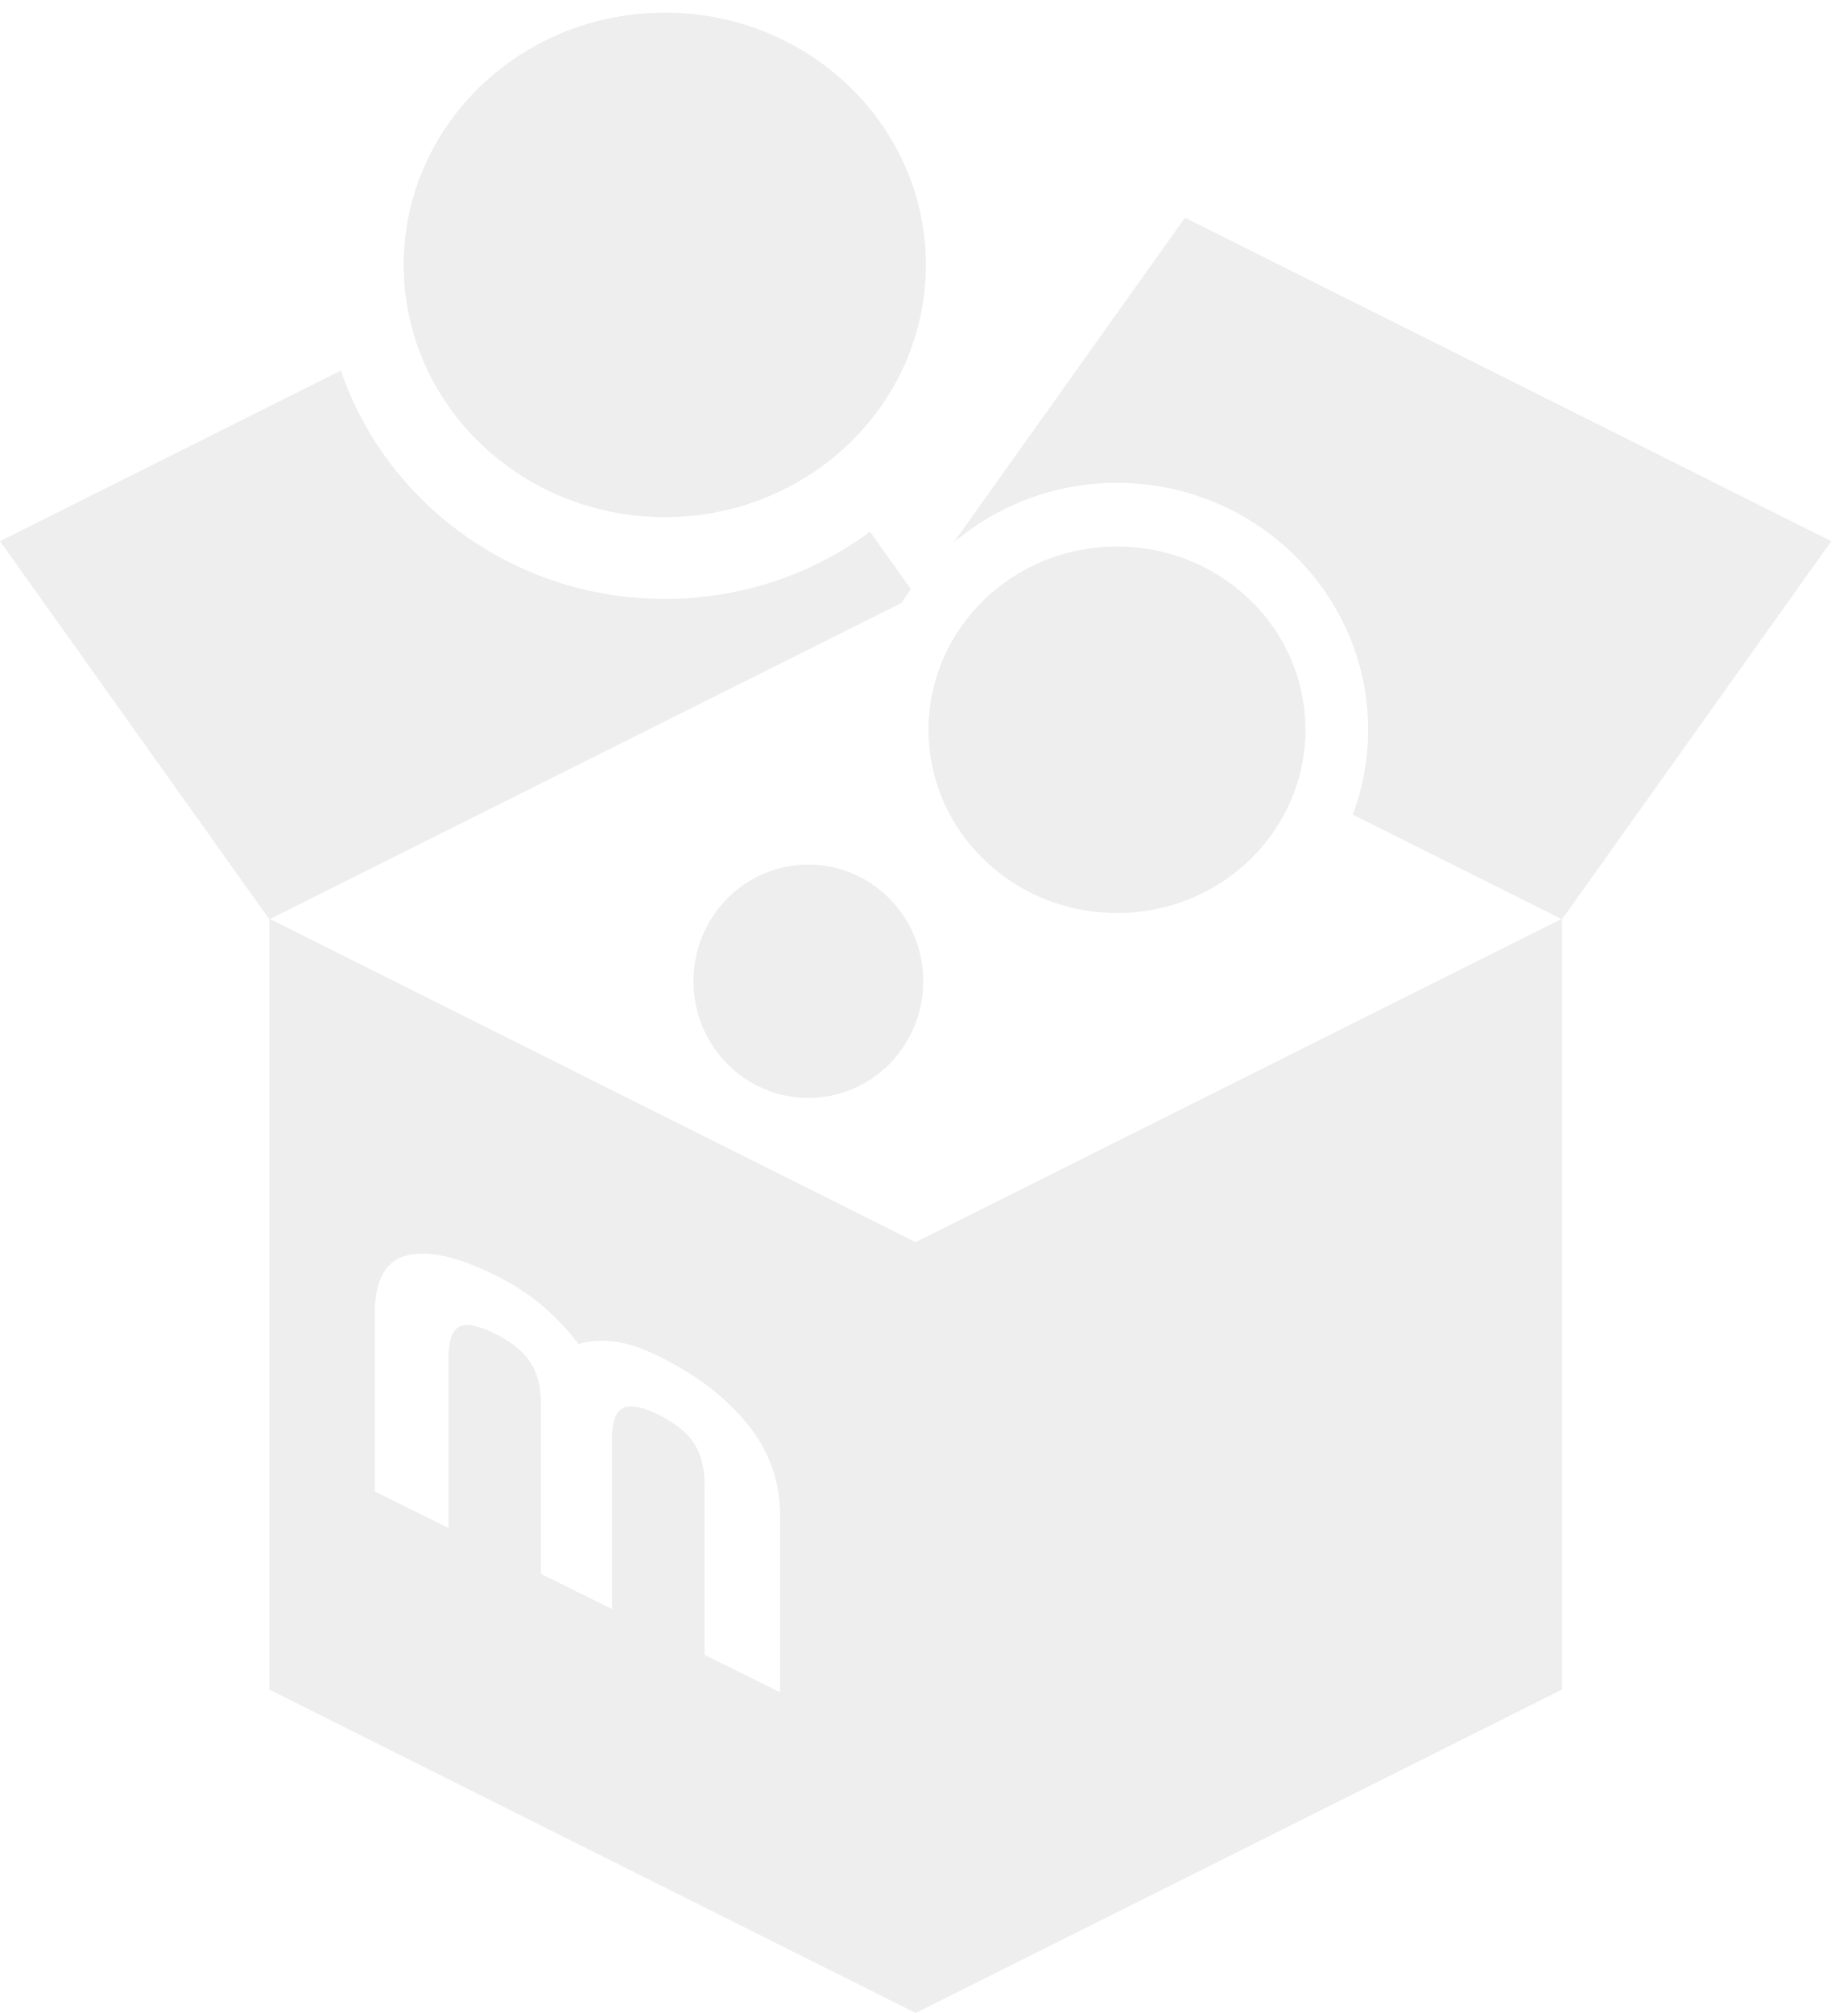
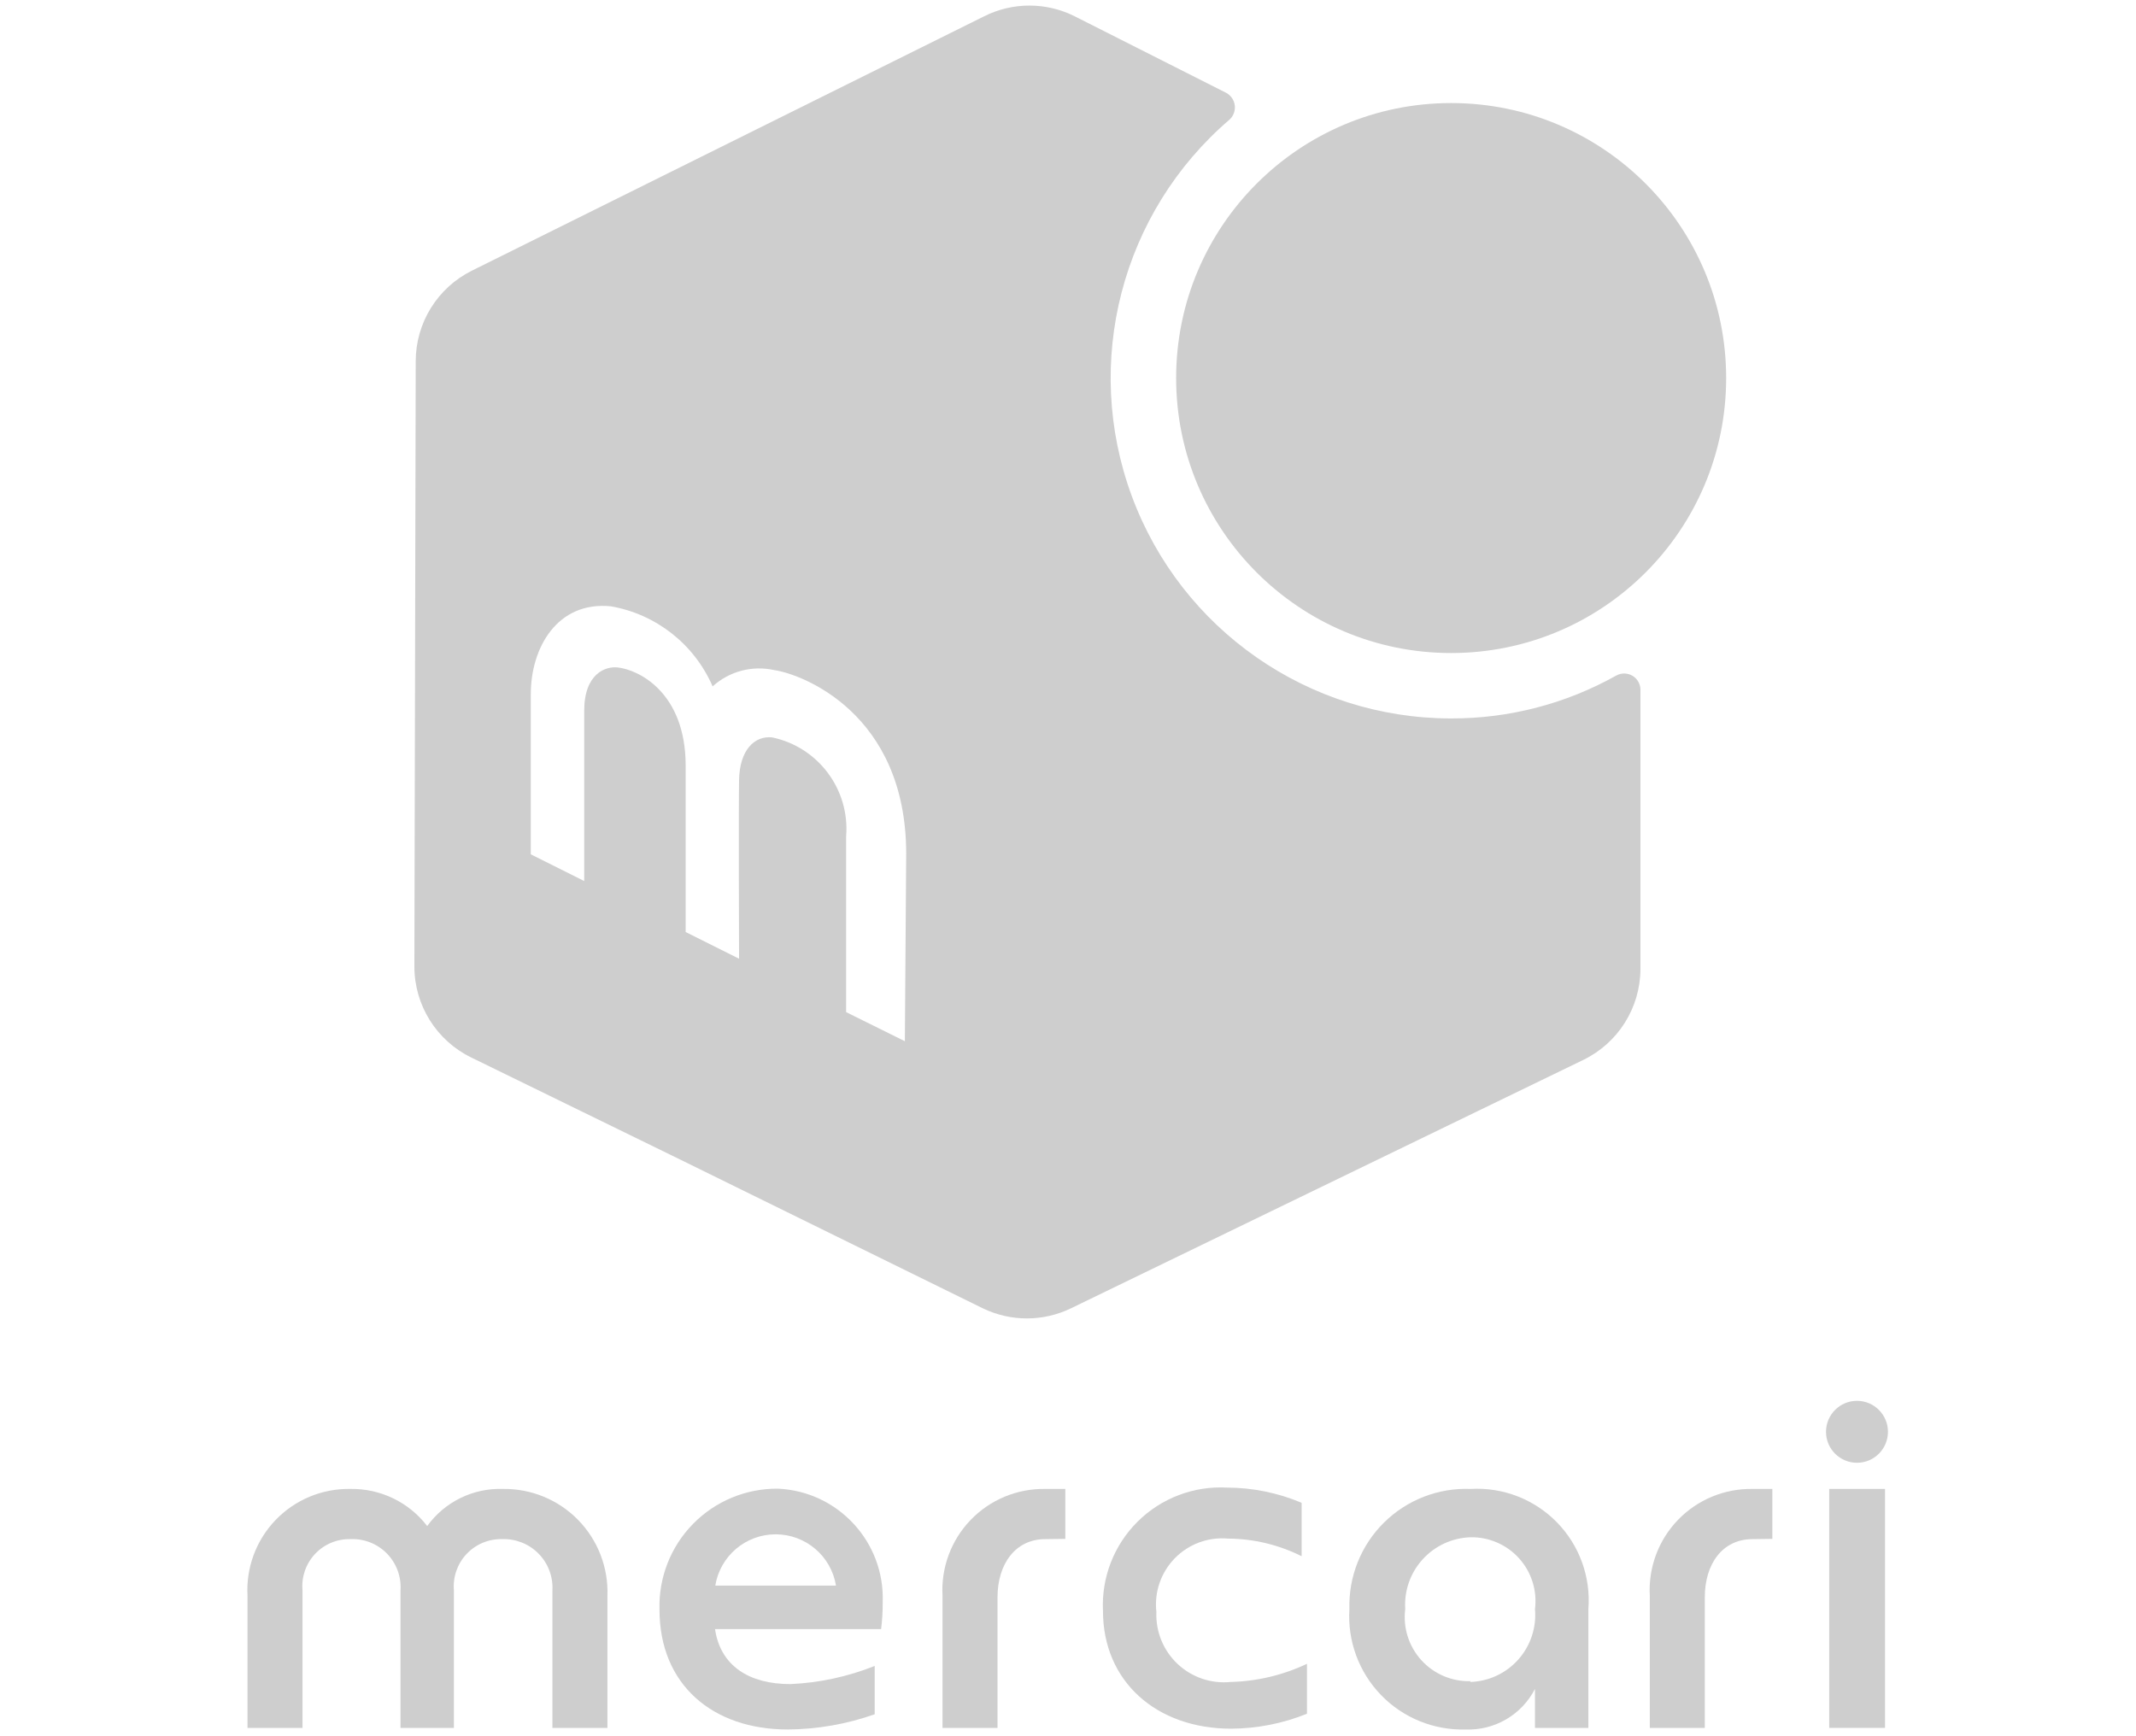
- <svg xmlns="http://www.w3.org/2000/svg" width="78px" height="85px" viewBox="0 0 78 85" version="1.1">
-   <defs />
-   <g id="Page-1" stroke="none" stroke-width="1" fill="none" fill-rule="evenodd">
-     <g id="ボツかもparts" transform="translate(-1353, -319)" fill="#EEEEEE">
-       <g id="Group-+-出品中の商品がありません-+-メルカリでは3分で簡単に出品できます。" transform="translate(1267, 319)">
-         <g id="logo-gray-icon" transform="translate(86, 0)">
-           <path d="M29.28,41.433 C29.28,38.711 31.451,36.505 34.131,36.505 C36.811,36.505 38.983,38.711 38.983,41.433 C38.983,44.156 36.811,46.361 34.131,46.361 C31.451,46.361 29.28,44.156 29.28,41.433" id="Fill-1" />
-           <path d="M32.934,71.456 L29.751,69.879 L29.751,62.722 C29.751,61.993 29.602,61.4 29.306,60.944 C29.01,60.487 28.51,60.085 27.808,59.737 C27.153,59.413 26.669,59.312 26.357,59.435 C26.044,59.557 25.873,59.936 25.841,60.571 L25.841,67.943 L22.845,66.458 L22.845,59.3 C22.845,58.571 22.693,57.976 22.389,57.516 C22.085,57.056 21.581,56.653 20.879,56.305 C20.176,55.957 19.677,55.864 19.381,56.026 C19.084,56.188 18.936,56.634 18.936,57.363 L18.936,64.521 L15.823,62.978 L15.823,55.488 C15.823,54.061 16.276,53.235 17.183,53.011 C18.089,52.786 19.331,53.065 20.91,53.846 C21.691,54.234 22.37,54.678 22.948,55.178 C23.527,55.678 24.019,56.204 24.425,56.754 C24.832,56.622 25.316,56.585 25.879,56.642 C26.441,56.698 27.098,56.913 27.847,57.284 C29.41,58.059 30.649,59.009 31.563,60.136 C32.477,61.263 32.934,62.539 32.934,63.966 L32.934,71.456 Z M50.034,9.193 L40.274,22.899 C42.129,21.337 44.535,20.389 47.163,20.389 C53.01,20.389 57.767,25.066 57.767,30.815 C57.767,32.073 57.539,33.281 57.122,34.399 L65.927,38.806 L38.663,52.451 L11.399,38.806 L38.07,25.458 C38.192,25.258 38.322,25.064 38.458,24.873 L36.734,22.453 C34.321,24.233 31.32,25.29 28.071,25.29 C21.713,25.29 16.306,21.244 14.392,15.649 L0,22.851 L11.372,38.82 L11.372,71.343 L38.663,85 L65.954,71.343 L65.954,38.82 L77.326,22.851 L50.034,9.193 Z" id="Fill-3" />
-           <path d="M17.046,11.184 C17.046,5.301 21.983,0.532 28.071,0.532 C34.159,0.532 39.094,5.301 39.094,11.184 C39.094,17.069 34.159,21.837 28.071,21.837 C21.983,21.837 17.046,17.069 17.046,11.184" id="Fill-6" />
-           <path d="M39.204,30.815 C39.204,26.54 42.766,23.075 47.163,23.075 C51.56,23.075 55.123,26.54 55.123,30.815 C55.123,35.089 51.56,38.555 47.163,38.555 C42.766,38.555 39.204,35.089 39.204,30.815" id="Fill-8" />
-         </g>
-       </g>
+ <svg xmlns="http://www.w3.org/2000/svg" viewBox="0 0 80 65">
+   <defs>
+     <style>.cls-1{fill:#cecece;}.cls-2{fill:none;}</style>
+   </defs>
+   <g id="レイヤー_2" data-name="レイヤー 2">
+     <g id="Contents">
+       <rect class="cls-1" x="68.51" y="55.77" width="2.09" height="8.95" />
+       <path class="cls-1" d="M46.09,63a2.53,2.53,0,0,1-2.78-2.62A2.48,2.48,0,0,1,46,57.63a6.23,6.23,0,0,1,2.75.66v-2a7.21,7.21,0,0,0-2.79-.57,4.41,4.41,0,0,0-4.65,4.62c0,2.64,2,4.41,4.8,4.41a7.68,7.68,0,0,0,2.84-.56V62.32A7.1,7.1,0,0,1,46.09,63Z" />
+       <path class="cls-1" d="M18.84,55.77A3.36,3.36,0,0,0,16,57.16a3.55,3.55,0,0,0-2.88-1.39,3.79,3.79,0,0,0-3.85,4v4.95h2.06V59.57a1.76,1.76,0,0,1,1.79-1.92A1.8,1.8,0,0,1,15,59.57v5.15h2V59.57a1.77,1.77,0,0,1,1.81-1.92,1.82,1.82,0,0,1,1.88,1.92v5.15h2.06V59.77A3.86,3.86,0,0,0,18.84,55.77Z" />
+       <circle class="cls-1" cx="69.55" cy="53.63" r="1.16" />
+       <path class="cls-1" d="M55.08,55.77a4.37,4.37,0,0,0-4.54,4.5,4.24,4.24,0,0,0,4.35,4.51,2.8,2.8,0,0,0,2.6-1.52v1.46h2V60.27A4.18,4.18,0,0,0,55.08,55.77Zm0,7.2a2.4,2.4,0,0,1-2.45-2.7,2.53,2.53,0,0,1,2.45-2.69,2.39,2.39,0,0,1,2.41,2.69A2.51,2.51,0,0,1,55.06,63Z" />
+       <path class="cls-1" d="M39.15,57.65c-1.12,0-1.79.93-1.79,2.18v4.89H35.3V59.77a3.79,3.79,0,0,1,3.85-4h.75v1.87Z" />
+       <path class="cls-1" d="M65.64,57.65c-1.13,0-1.79.93-1.79,2.18v4.89H61.79V59.77a3.79,3.79,0,0,1,3.85-4h.74v1.87Z" />
+       <path class="cls-1" d="M29.14,55.76a4.4,4.4,0,0,0-4.44,4.53c0,2.82,2,4.49,4.8,4.49a10,10,0,0,0,3.26-.57V62.4a9.67,9.67,0,0,1-3.16.68c-1.55,0-2.62-.69-2.82-2.06H33a7.56,7.56,0,0,0,.06-1A4.11,4.11,0,0,0,29.14,55.76Zm-2.35,3.63a2.29,2.29,0,0,1,4.52,0Z" />
+       <circle class="cls-1" cx="54.35" cy="14.16" r="10.3" />
+       <path class="cls-1" d="M54.35,26.91a12.75,12.75,0,0,1-8.3-22.43.62.62,0,0,0-.12-1L40.25.61a3.78,3.78,0,0,0-3.39,0L17.67,10.14a3.79,3.79,0,0,0-2.1,3.39L15.52,36.2a3.79,3.79,0,0,0,2.13,3.41l7.84,3.83L36.8,49a3.79,3.79,0,0,0,3.32,0L59.3,39.7a3.8,3.8,0,0,0,2.14-3.41l0-10.45a.61.61,0,0,0-.9-.54A12.57,12.57,0,0,1,54.35,26.91ZM33.89,39l-2.2-1.09V31.33a3.5,3.5,0,0,0-2.77-3.71c-.66-.07-1.22.47-1.24,1.6s0,6.69,0,6.69l-2-1V28.68c0-2.75-1.77-3.6-2.55-3.68-.44-.05-1.25.22-1.25,1.63V33l-2-1v-6c0-1.75,1-3.49,3-3.29a5.11,5.11,0,0,1,3.81,3A2.59,2.59,0,0,1,29,25.1c1,.14,4.94,1.59,4.94,6.88Z" />
+       <rect class="cls-2" width="80" height="65" />
    </g>
  </g>
</svg>
